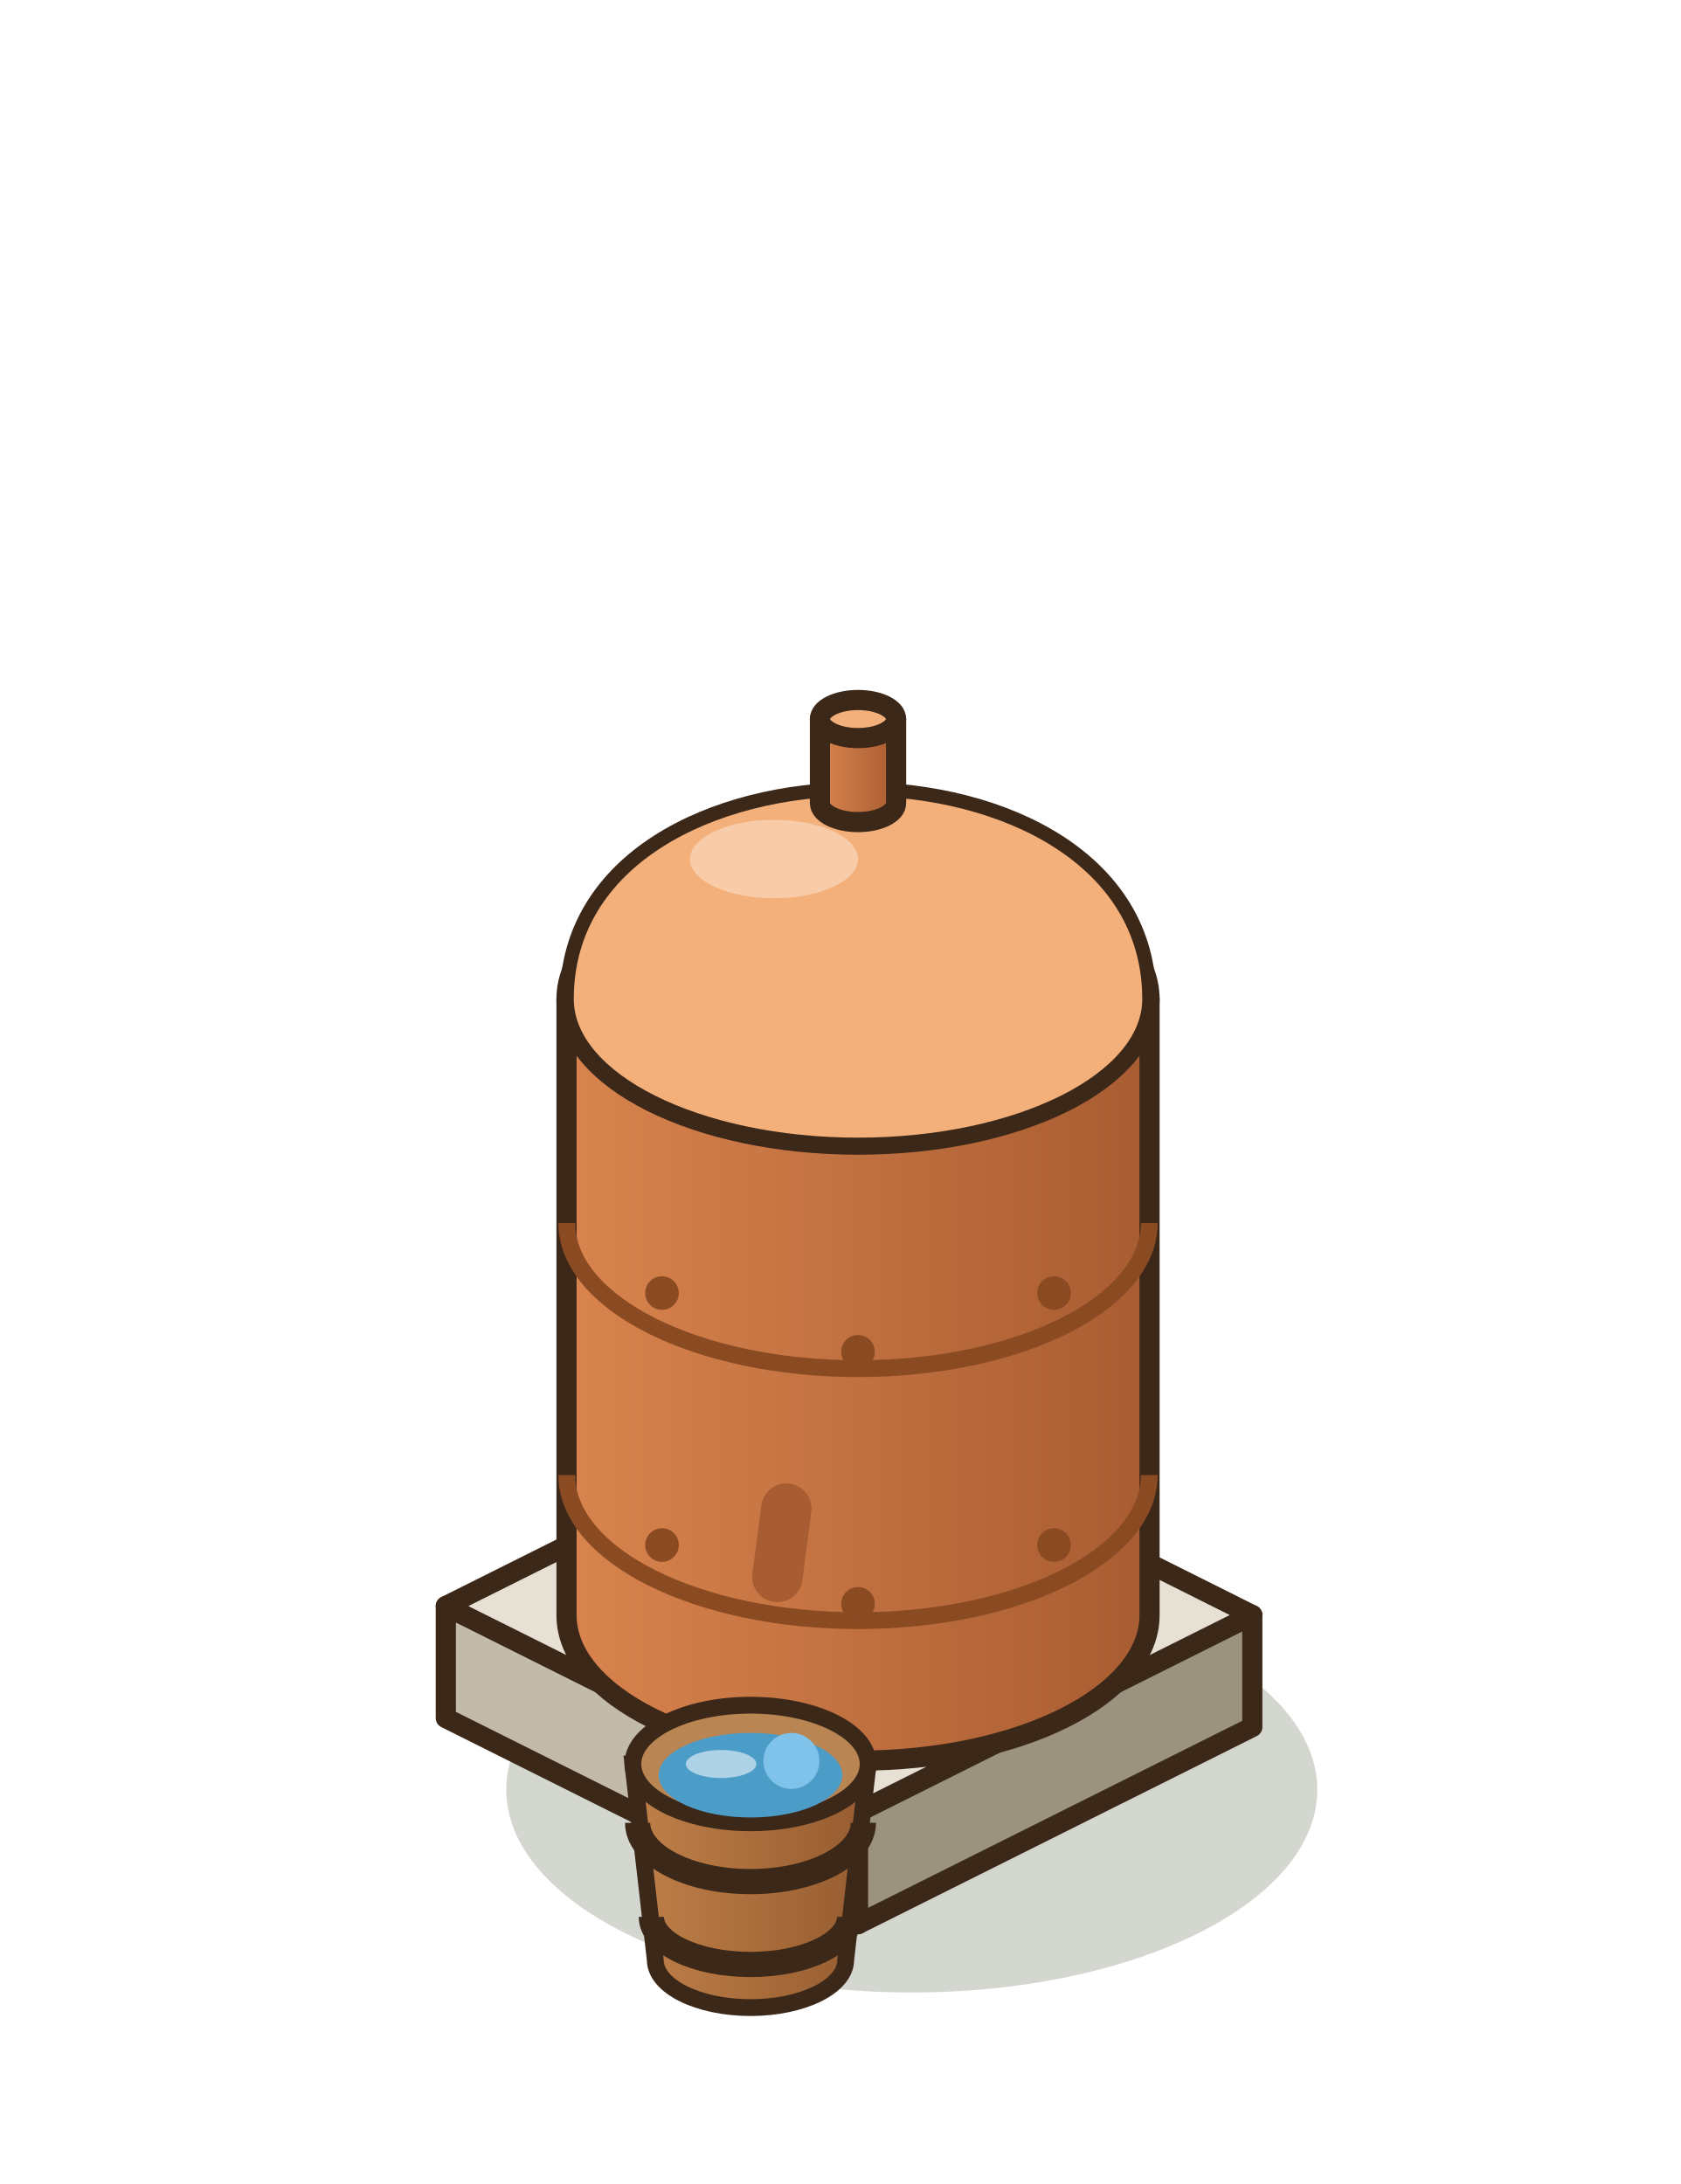
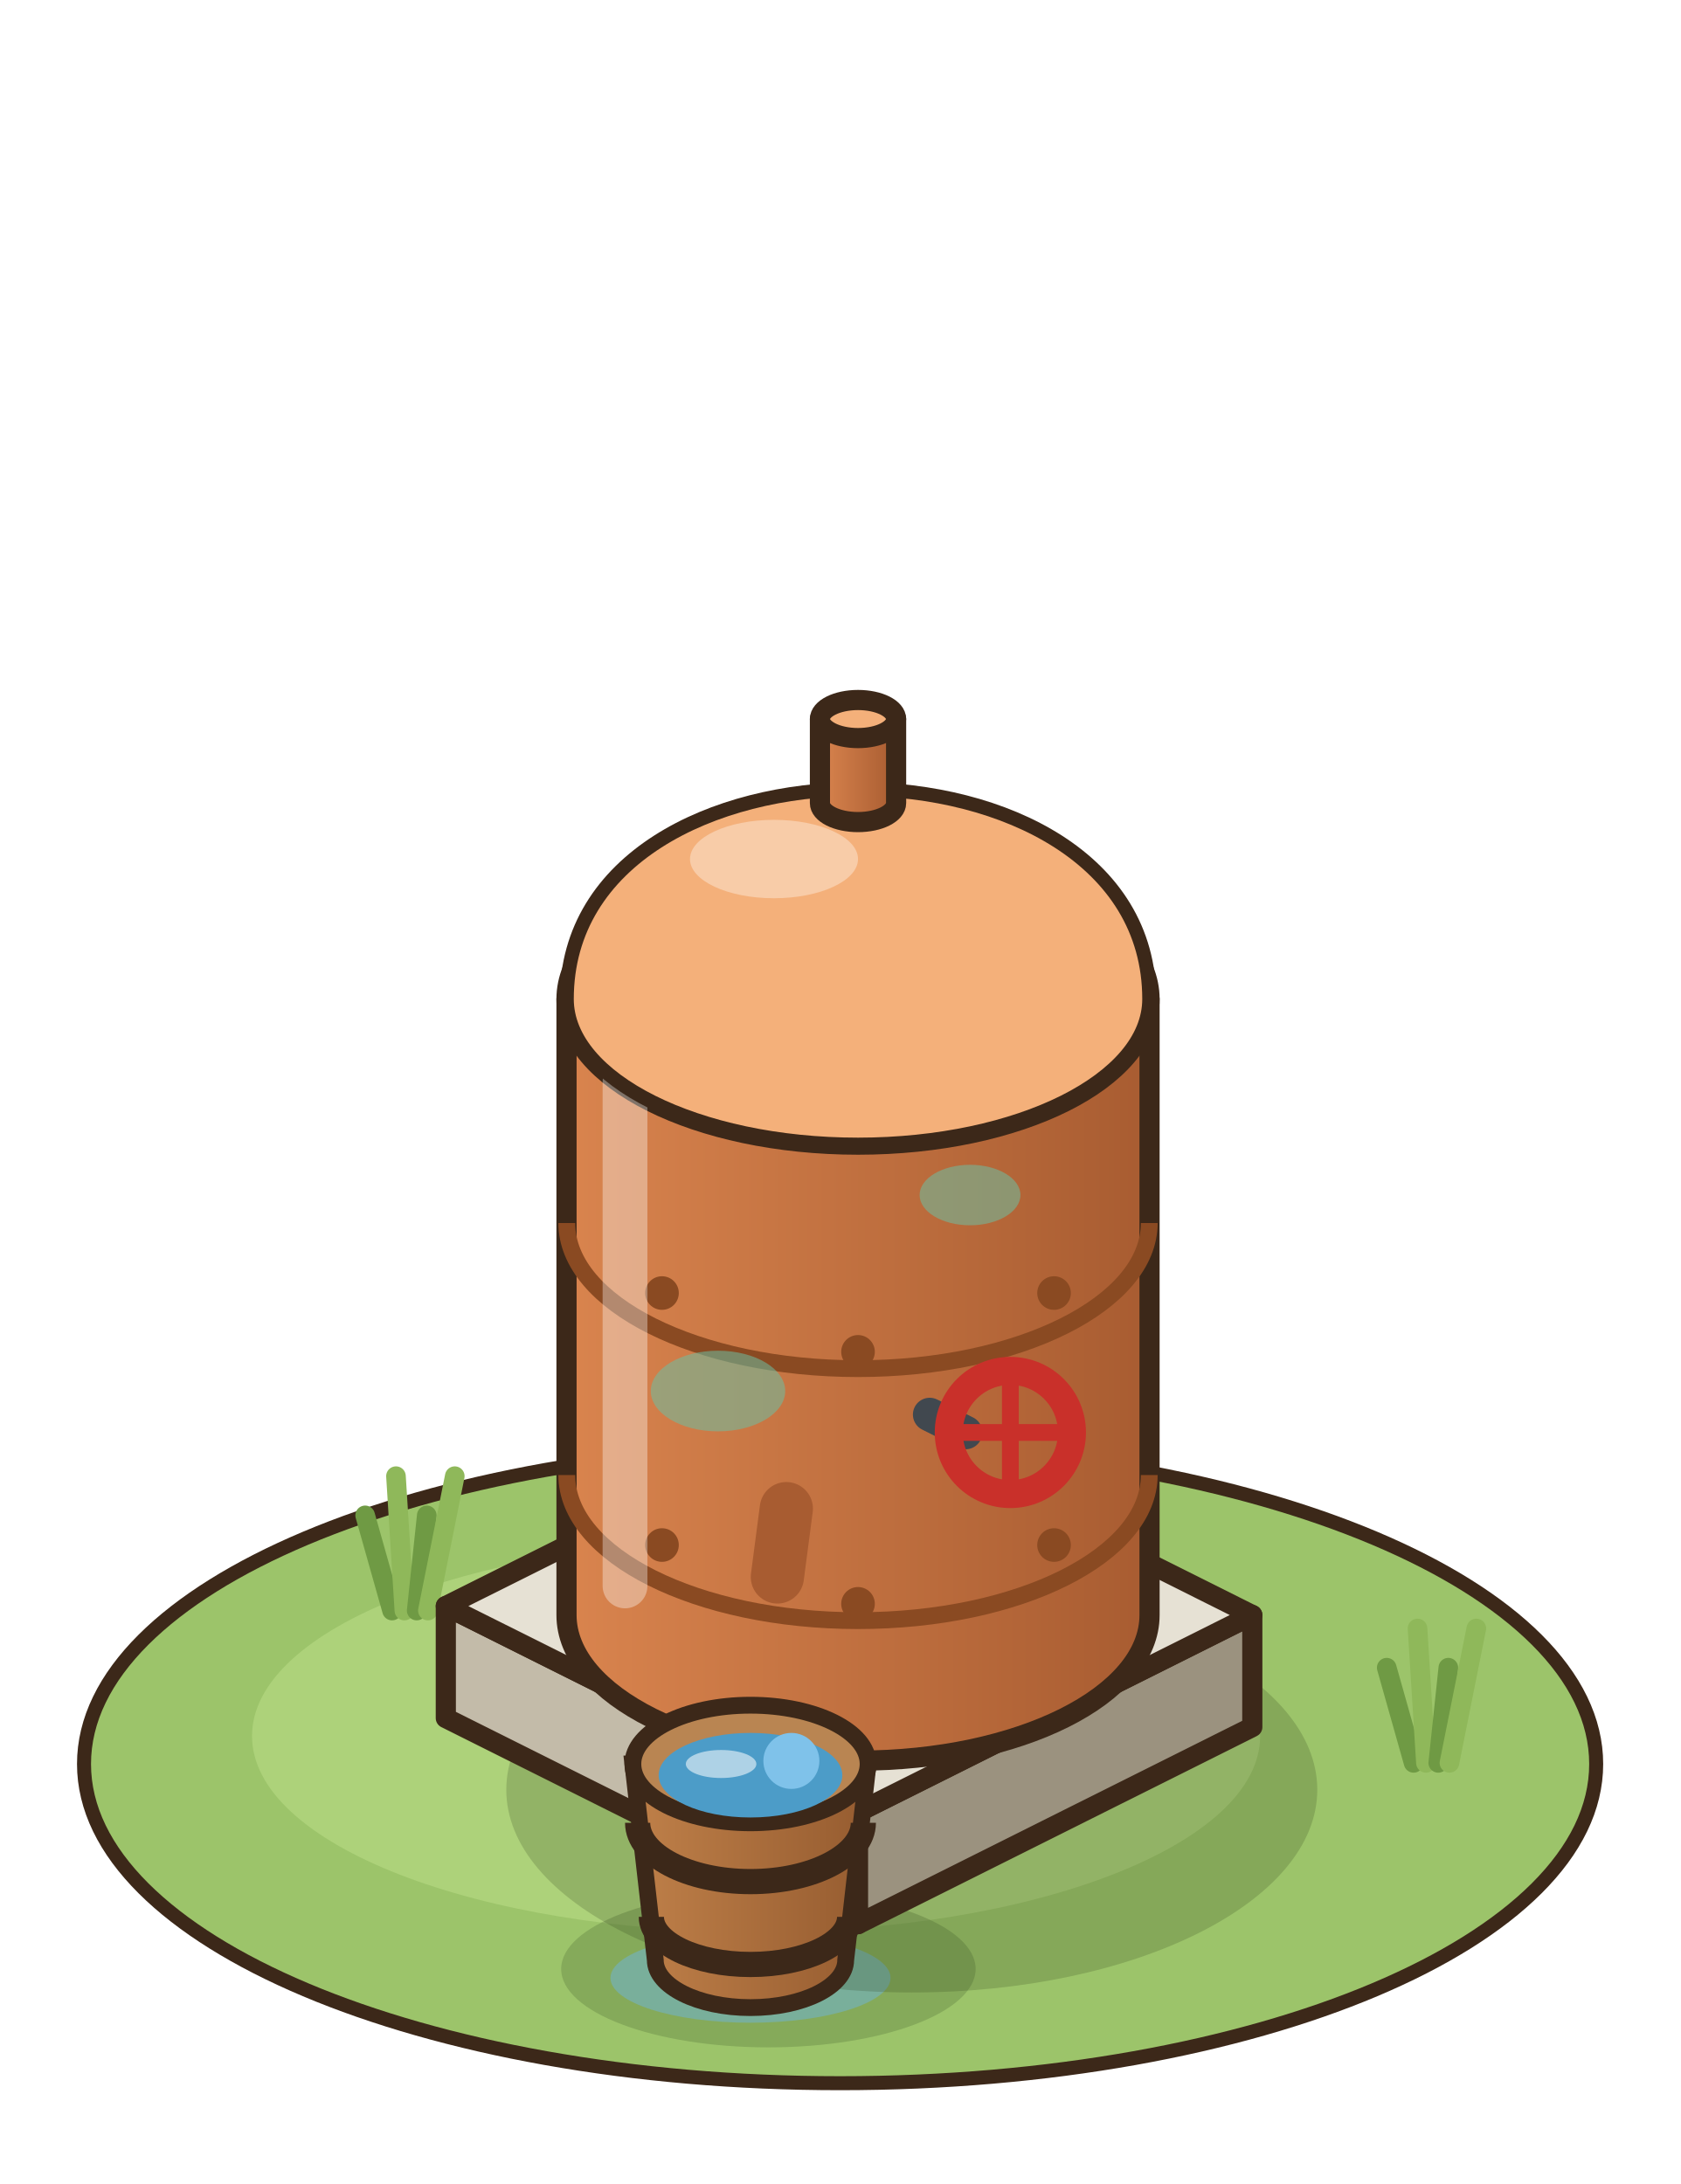
<svg xmlns="http://www.w3.org/2000/svg" width="75" height="97.5" viewBox="-37.5 -77.5 75 97.5">
  <g transform="scale(1.25)">
+     <ellipse cx="0" cy="1" rx="27" ry="11.4" fill="#9CC46A" stroke="#3C2819" stroke-width="0.5" />
+     <ellipse cx="-3" cy="0" rx="18" ry="7" fill="#ADD27A" />
+     <ellipse cx="-2.56" cy="8.32" rx="7.4" ry="2.8" fill="rgba(90,120,60,.35)" />
+     <ellipse cx="-3.2" cy="8.64" rx="5" ry="1.6" fill="rgba(110,180,220,.5)" />
+     <line x1="-16" y1="-4.48" x2="-16.96" y2="-7.88" stroke="#6F9A44" stroke-width="0.7" stroke-linecap="round" />
+     <line x1="-15.56" y1="-4.48" x2="-15.86" y2="-9.28" stroke="#8FB85A" stroke-width="0.7" stroke-linecap="round" />
+     <line x1="-15.12" y1="-4.48" x2="-14.76" y2="-7.88" stroke="#6F9A44" stroke-width="0.7" stroke-linecap="round" />
+     <line x1="-14.72" y1="-4.48" x2="-13.76" y2="-9.28" stroke="#8FB85A" stroke-width="0.7" stroke-linecap="round" />
+     <line x1="20.48" y1="0.96" x2="19.52" y2="-2.44" stroke="#6F9A44" stroke-width="0.7" stroke-linecap="round" />
+     <line x1="20.92" y1="0.96" x2="20.62" y2="-3.84" stroke="#8FB85A" stroke-width="0.7" stroke-linecap="round" />
+     <line x1="21.36" y1="0.96" x2="21.72" y2="-2.44" stroke="#6F9A44" stroke-width="0.7" stroke-linecap="round" />
+     <line x1="21.76" y1="0.96" x2="22.72" y2="-3.84" stroke="#8FB85A" stroke-width="0.7" stroke-linecap="round" />
    <ellipse cx="2.56" cy="1.92" rx="14.48" ry="7.24" fill="rgba(40,55,20,0.2)" />
    <polygon points="-14.08,-0.64 0.64,6.72 0.64,2.72 -14.08,-4.64" fill="#C3BBA9" stroke="#3C2819" stroke-width="0.72" stroke-linejoin="round" />
    <polygon points="14.72,-0.32 0.64,6.72 0.64,2.72 14.72,-4.32" fill="#9B927F" stroke="#3C2819" stroke-width="0.72" stroke-linejoin="round" />
    <polygon points="0,-11.68 14.72,-4.32 0.64,2.72 -14.08,-4.64" fill="#E6E1D4" stroke="#3C2819" stroke-width="0.72" stroke-linejoin="round" />
    <defs>
      <linearGradient id="citerne-2-cuivre" x1="0" x2="1">
        <stop offset="0" stop-color="#D9844E" />
        <stop offset="1" stop-color="#A85C31" />
      </linearGradient>
    </defs>
    <path d="M-9.77,-26.32 L-9.77,-4.32 A10.41,5.2 0 0 0 11.05,-4.32 L11.05,-26.32 Z" fill="url(#citerne-2-cuivre)" stroke="#3C2819" stroke-width="0.72" stroke-linejoin="round" />
    <ellipse cx="0.64" cy="-26.32" rx="10.41" ry="5.2" fill="#F4B07A" stroke="#3C2819" stroke-width="0.72" stroke-linejoin="round" />
    <path d="M-9.76,-9.32 A10.4,5.2 0 0 0 11.04,-9.32" stroke="#8A4A22" stroke-width="0.6" fill="none" />
    <circle cx="-6.36" cy="-6.82" r="0.6" fill="#8A4A22" />
    <circle cx="0.64" cy="-4.72" r="0.6" fill="#8A4A22" />
    <circle cx="7.64" cy="-6.82" r="0.6" fill="#8A4A22" />
    <path d="M-9.76,-18.32 A10.4,5.2 0 0 0 11.04,-18.32" stroke="#8A4A22" stroke-width="0.6" fill="none" />
    <circle cx="-6.36" cy="-15.82" r="0.6" fill="#8A4A22" />
    <circle cx="0.64" cy="-13.72" r="0.6" fill="#8A4A22" />
    <circle cx="7.64" cy="-15.82" r="0.6" fill="#8A4A22" />
+     <ellipse cx="-4.36" cy="-12.32" rx="2.4" ry="1.44" fill="rgba(110,190,160,.55)" />
+     <ellipse cx="4.64" cy="-19.32" rx="1.8" ry="1.08" fill="rgba(110,190,160,.55)" />
+     <ellipse cx="-0.36" cy="-24.32" rx="1.4" ry="0.84" fill="rgba(110,190,160,.55)" />
+     <line x1="-7.68" y1="-5.36" x2="-7.68" y2="-23.36" stroke="rgba(255,255,255,.35)" stroke-width="1.6" stroke-linecap="round" />
    <path d="M-9.76,-26.32 C-9.76,-36.32 11.04,-36.32 11.04,-26.32 A10.4,5.2 0 0 1 -9.76,-26.32 Z" fill="#F4B07A" stroke="#3C2819" stroke-width="0.5" />
    <ellipse cx="-2.36" cy="-31.32" rx="3" ry="1.4" fill="rgba(255,255,255,.35)" />
    <defs>
      <linearGradient id="citerne-2-bouchon" x1="0" x2="1">
        <stop offset="0" stop-color="#D9844E" />
        <stop offset="1" stop-color="#A85C31" />
      </linearGradient>
    </defs>
    <path d="M-0.72,-36.32 L-0.72,-33.32 A1.36,0.68 0 0 0 2,-33.32 L2,-36.32 Z" fill="url(#citerne-2-bouchon)" stroke="#3C2819" stroke-width="0.72" stroke-linejoin="round" />
    <ellipse cx="0.64" cy="-36.32" rx="1.36" ry="0.68" fill="#F4B07A" stroke="#3C2819" stroke-width="0.72" stroke-linejoin="round" />
-     <line x1="-1.92" y1="-8.12" x2="-2.24" y2="-5.68" stroke="#A85C31" stroke-width="1.8" stroke-linecap="round" />
+     <line x1="-1.92" y1="-8.12" x2="-2.24" y2="-5.68" stroke="#A85C31" stroke-width="1.9" stroke-linecap="round" />
+     <line x1="3.2" y1="-11.48" x2="4.48" y2="-10.84" stroke="#41484F" stroke-width="1.2" stroke-linecap="round" />
+     <circle cx="6.08" cy="-10.84" r="2.2" fill="none" stroke="#C9302A" stroke-width="1" />
+     <line x1="3.88" y1="-10.84" x2="8.28" y2="-10.84" stroke="#C9302A" stroke-width="0.6" stroke-linecap="round" />
+     <line x1="6.08" y1="-13.04" x2="6.08" y2="-8.64" stroke="#C9302A" stroke-width="0.6" stroke-linecap="round" />
    <defs>
      <linearGradient id="citerne-2-seau" x1="0" x2="1">
        <stop offset="0" stop-color="#BF8049" />
        <stop offset="1" stop-color="#965C30" />
      </linearGradient>
    </defs>
    <path d="M-7.4,1 L-6.6,8 A3.4,1.7 0 0 0 0.2,8 L1,1 Z" fill="url(#citerne-2-seau)" stroke="#3C2819" stroke-width="0.6" />
    <path d="M-7.23,3.1 A4.03,2.1 0 0 0 0.83,3.1" fill="none" stroke="#3C2819" stroke-width="0.9" />
    <path d="M-6.74,6.46 A3.54,1.7 0 0 0 0.34,6.46" fill="none" stroke="#3C2819" stroke-width="0.9" />
    <ellipse cx="-3.2" cy="1" rx="4.2" ry="2.1" fill="#B98552" stroke="#3C2819" stroke-width="0.6" />
    <ellipse cx="-3.2" cy="1.4" rx="3.28" ry="1.51" fill="#4C9CC8" />
    <ellipse cx="-4.25" cy="1" rx="1.26" ry="0.5" fill="rgba(255,255,255,.55)" />
    <circle cx="-1.74" cy="0.89" r="1" fill="#7FC2EA" />
  </g>
</svg>
